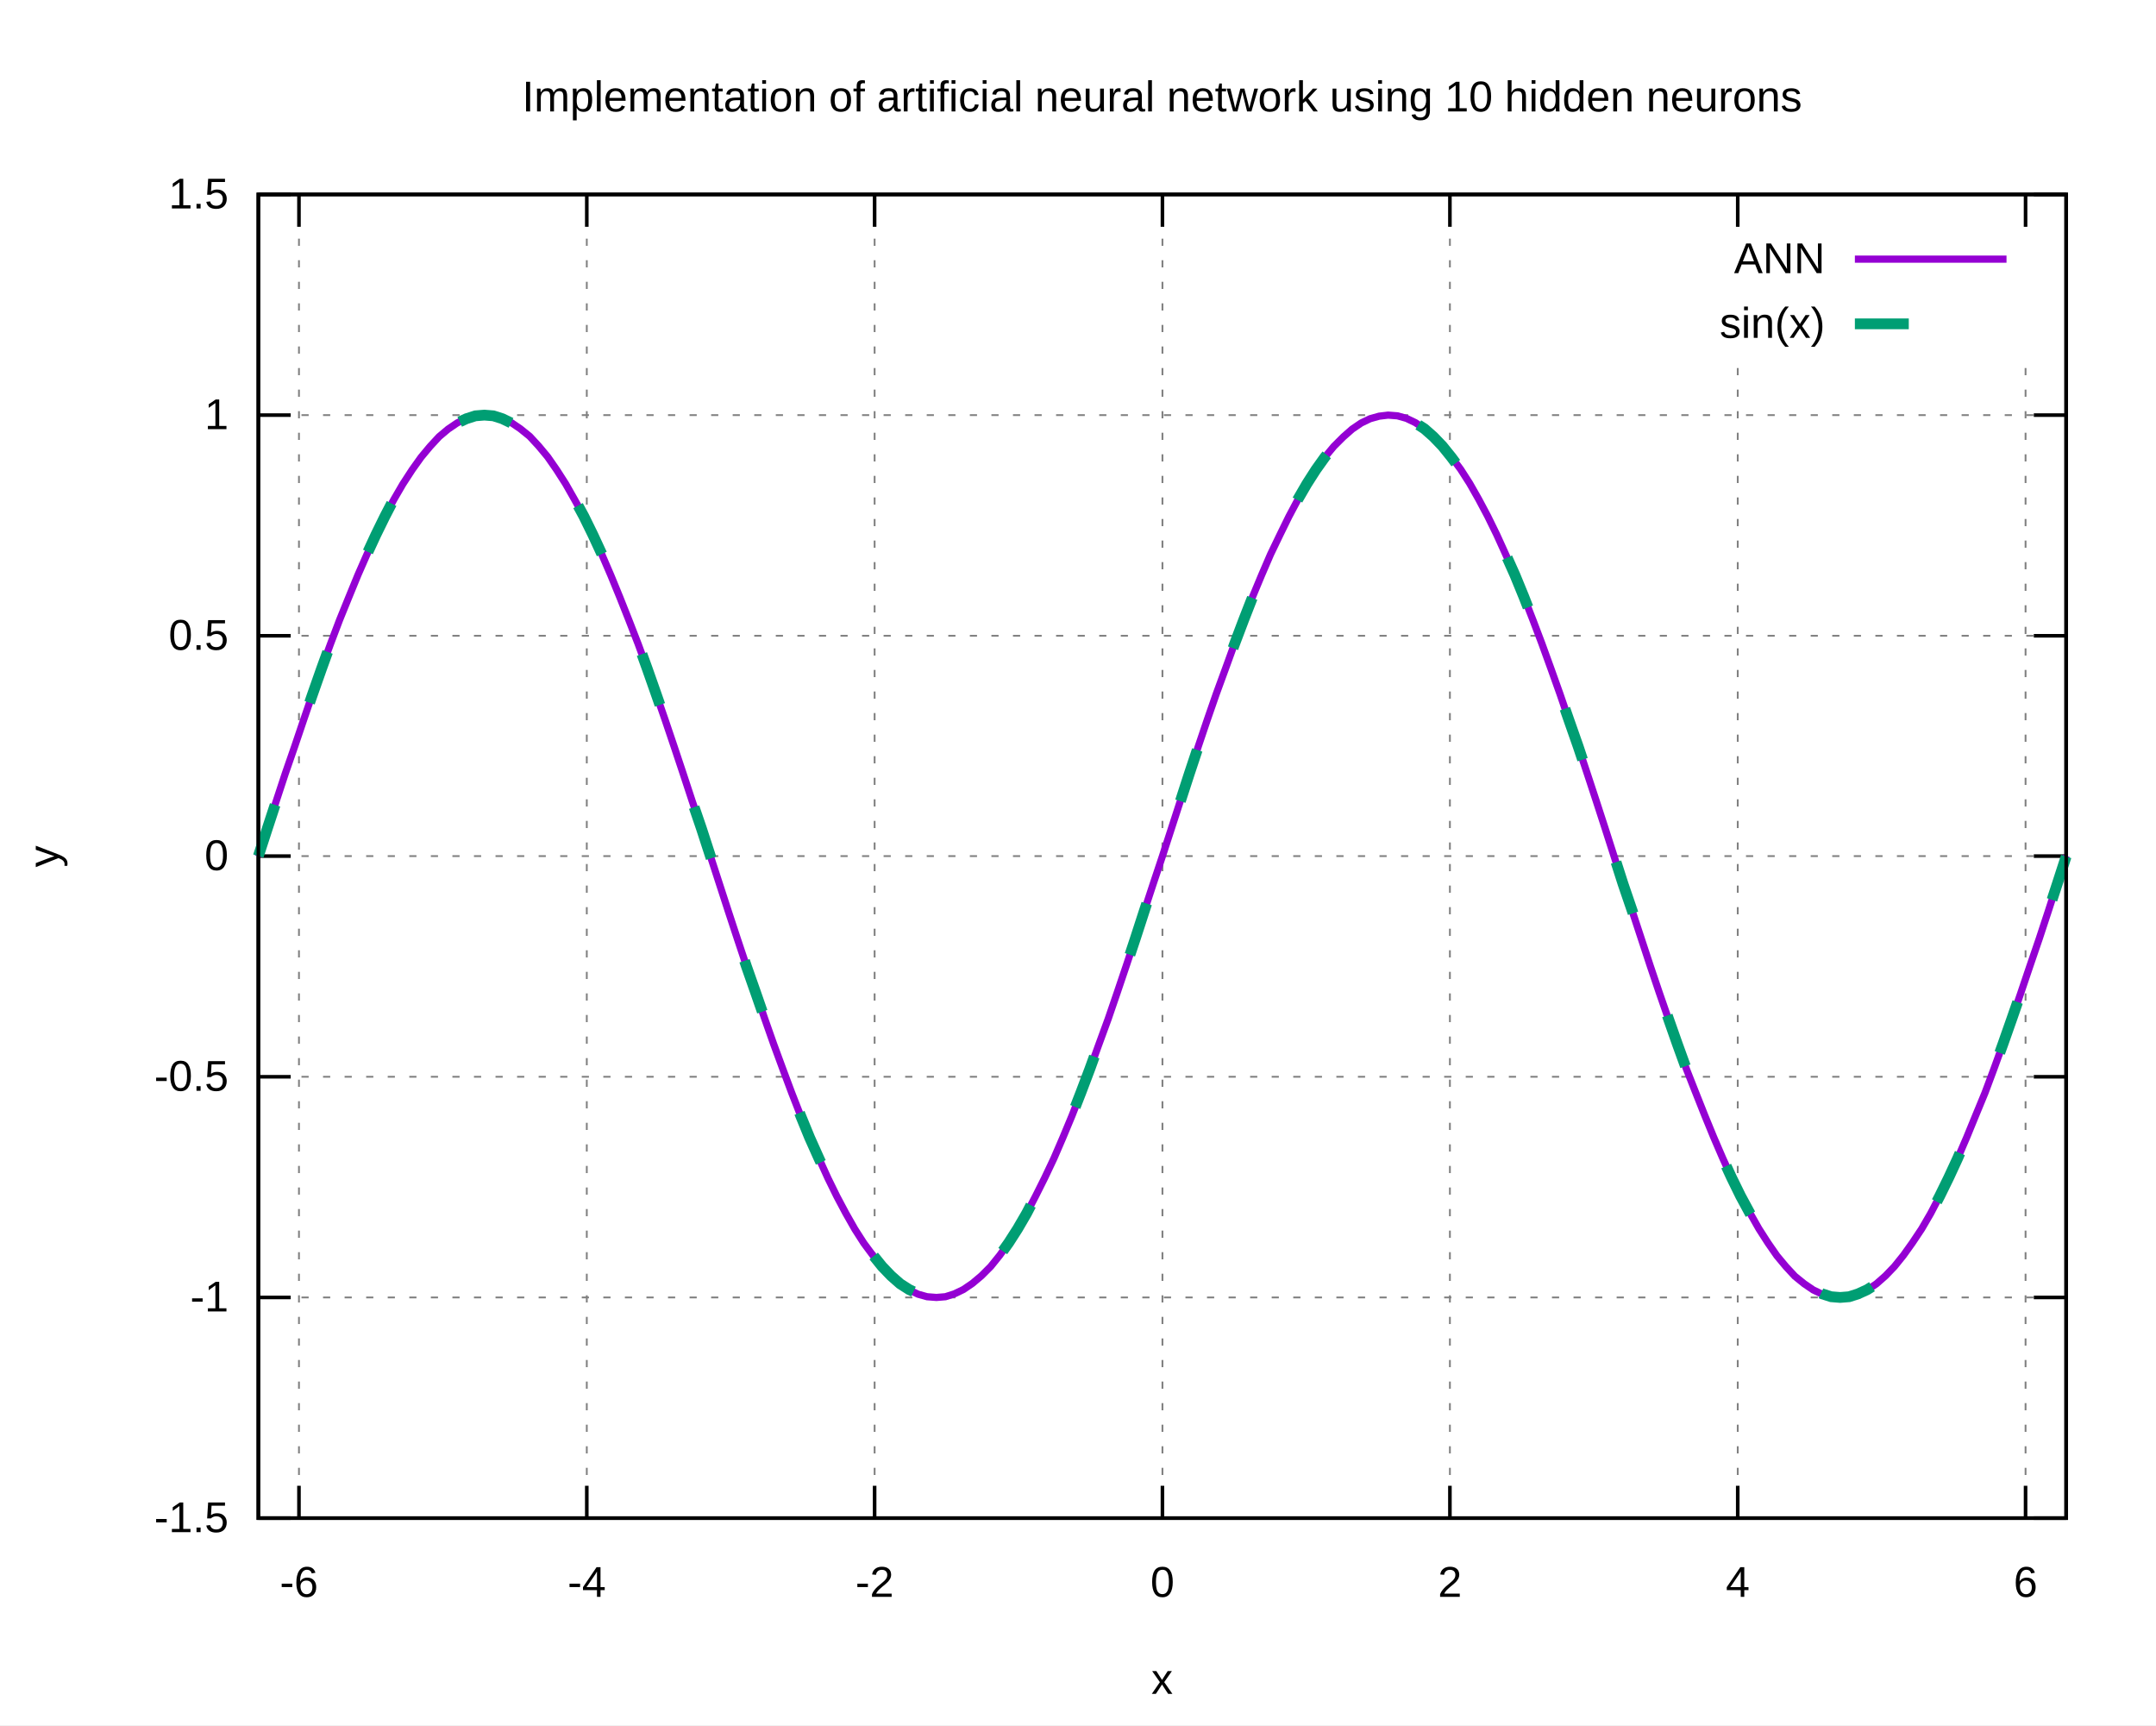
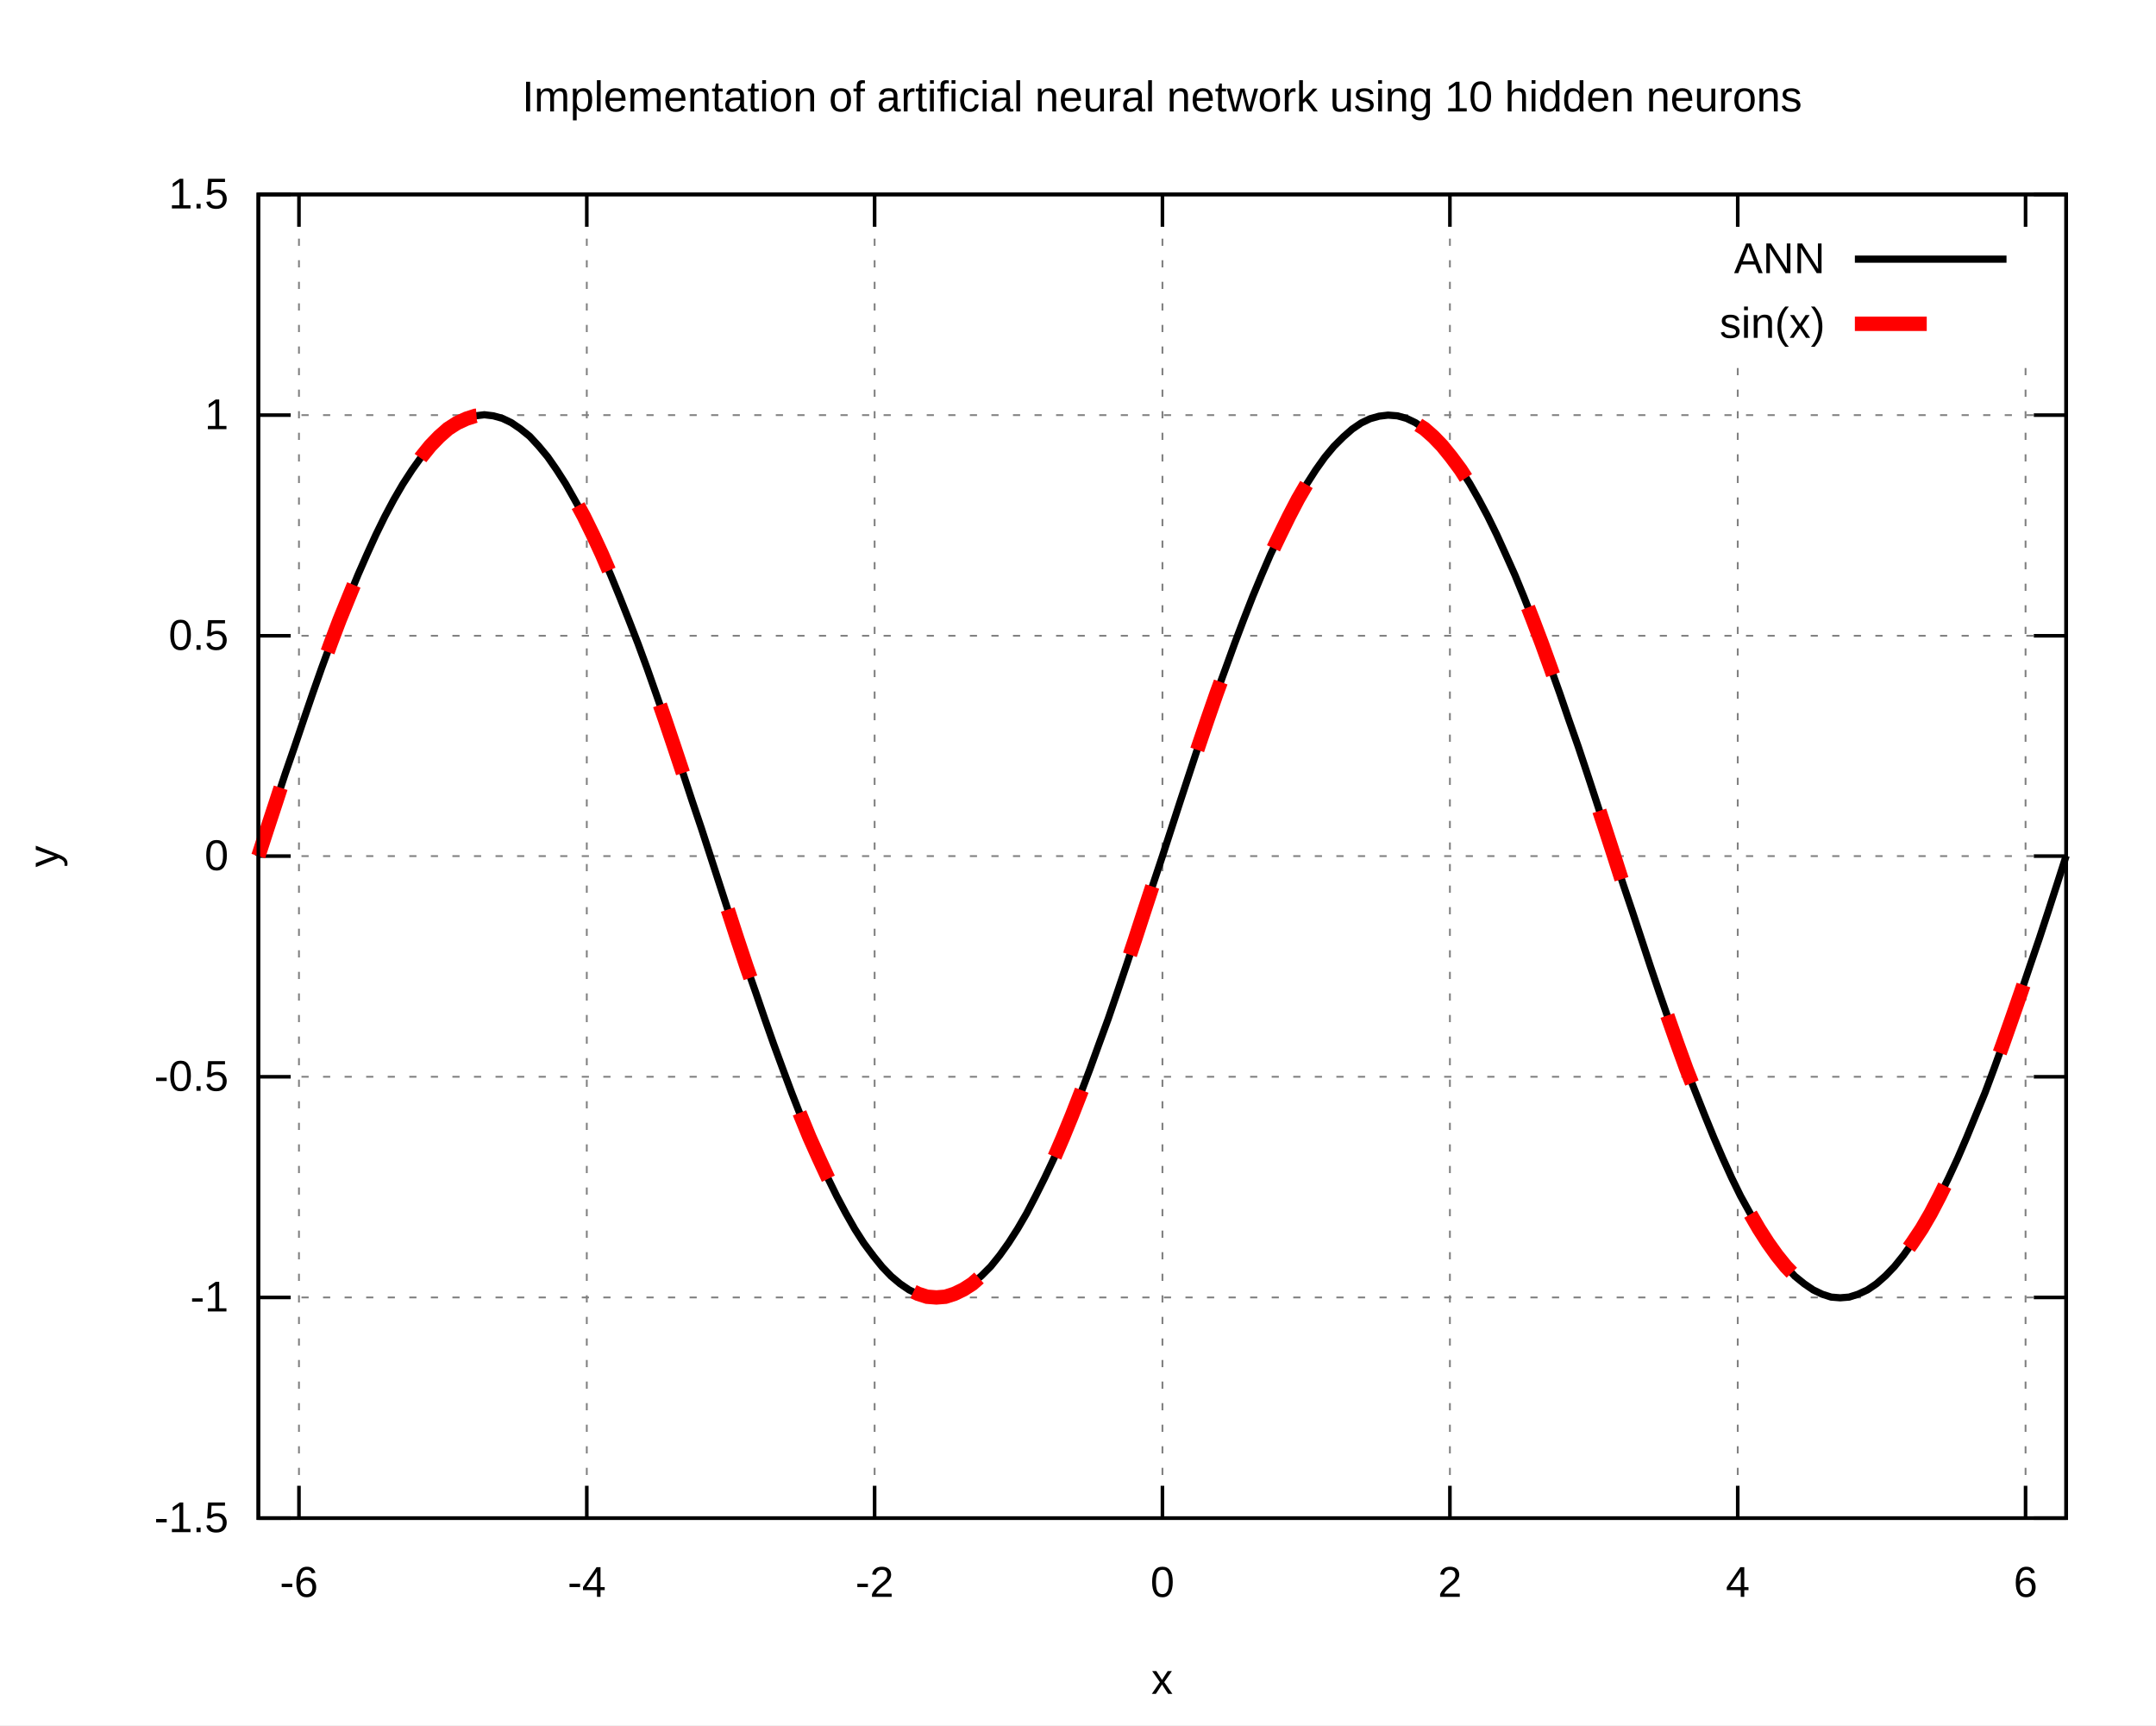
<svg xmlns="http://www.w3.org/2000/svg" xmlns:xlink="http://www.w3.org/1999/xlink" width="600" height="480" viewBox="0 0 600 480">
  <g id="gnuplot_canvas">
    <rect x="0" y="0" width="600" height="480" fill="#ffffff" />
    <defs>
      <circle id="gpDot" r="0.5" stroke-width="0.5" />
      <path id="gpPt0" stroke-width="0.222" stroke="currentColor" d="M-1,0 h2 M0,-1 v2" />
      <path id="gpPt1" stroke-width="0.222" stroke="currentColor" d="M-1,-1 L1,1 M1,-1 L-1,1" />
      <path id="gpPt2" stroke-width="0.222" stroke="currentColor" d="M-1,0 L1,0 M0,-1 L0,1 M-1,-1 L1,1 M-1,1 L1,-1" />
      <rect id="gpPt3" stroke-width="0.222" stroke="currentColor" x="-1" y="-1" width="2" height="2" />
      <rect id="gpPt4" stroke-width="0.222" stroke="currentColor" fill="currentColor" x="-1" y="-1" width="2" height="2" />
      <circle id="gpPt5" stroke-width="0.222" stroke="currentColor" cx="0" cy="0" r="1" />
      <use xlink:href="#gpPt5" id="gpPt6" fill="currentColor" stroke="none" />
      <path id="gpPt7" stroke-width="0.222" stroke="currentColor" d="M0,-1.33 L-1.33,0.67 L1.33,0.67 z" />
      <use xlink:href="#gpPt7" id="gpPt8" fill="currentColor" stroke="none" />
      <use xlink:href="#gpPt7" id="gpPt9" stroke="currentColor" transform="rotate(180)" />
      <use xlink:href="#gpPt9" id="gpPt10" fill="currentColor" stroke="none" />
      <use xlink:href="#gpPt3" id="gpPt11" stroke="currentColor" transform="rotate(45)" />
      <use xlink:href="#gpPt11" id="gpPt12" fill="currentColor" stroke="none" />
      <path id="gpPt13" stroke-width="0.222" stroke="currentColor" d="M0,1.330 L1.265,0.411 L0.782,-1.067 L-0.782,-1.076 L-1.265,0.411 z" />
      <use xlink:href="#gpPt13" id="gpPt14" fill="currentColor" stroke="none" />
      <filter id="textbox" filterUnits="objectBoundingBox" x="0" y="0" height="1" width="1">
        <feFlood flood-color="#FFFFFF" flood-opacity="1" result="bgnd" />
        <feComposite in="SourceGraphic" in2="bgnd" operator="atop" />
      </filter>
      <filter id="greybox" filterUnits="objectBoundingBox" x="0" y="0" height="1" width="1">
        <feFlood flood-color="lightgrey" flood-opacity="1" result="grey" />
        <feComposite in="SourceGraphic" in2="grey" operator="atop" />
      </filter>
    </defs>
    <g fill="none" color="#FFFFFF" stroke="currentColor" stroke-width="1.00" stroke-linecap="butt" stroke-linejoin="miter">
</g>
    <g fill="none" color="black" stroke="currentColor" stroke-width="1.00" stroke-linecap="butt" stroke-linejoin="miter">
</g>
    <g fill="none" color="black" stroke="black" stroke-width="0.50" stroke-linecap="butt" stroke-linejoin="miter">
</g>
    <g fill="none" color="gray" stroke="currentColor" stroke-width="0.50" stroke-linecap="butt" stroke-linejoin="miter">
      <path stroke="gray" stroke-dasharray="2,4" class="gridline" d="M71.9,422.4 L575.0,422.4  " />
    </g>
    <g fill="none" color="gray" stroke="gray" stroke-width="1.00" stroke-linecap="butt" stroke-linejoin="miter">
</g>
    <g fill="none" color="black" stroke="currentColor" stroke-width="1.00" stroke-linecap="butt" stroke-linejoin="miter">
      <path stroke="black" d="M71.9,422.4 L80.9,422.4 M575.0,422.4 L566.0,422.4  " />
      <g transform="translate(63.6,426.3)" stroke="none" fill="black" font-family="Arial" font-size="12.00" text-anchor="end">
        <text>
          <tspan font-family="Arial">-1.5</tspan>
        </text>
      </g>
    </g>
    <g fill="none" color="black" stroke="currentColor" stroke-width="1.00" stroke-linecap="butt" stroke-linejoin="miter">
</g>
    <g fill="none" color="black" stroke="black" stroke-width="0.50" stroke-linecap="butt" stroke-linejoin="miter">
</g>
    <g fill="none" color="gray" stroke="currentColor" stroke-width="0.50" stroke-linecap="butt" stroke-linejoin="miter">
      <path stroke="gray" stroke-dasharray="2,4" class="gridline" d="M71.9,361.0 L575.0,361.0  " />
    </g>
    <g fill="none" color="gray" stroke="gray" stroke-width="1.00" stroke-linecap="butt" stroke-linejoin="miter">
</g>
    <g fill="none" color="black" stroke="currentColor" stroke-width="1.00" stroke-linecap="butt" stroke-linejoin="miter">
      <path stroke="black" d="M71.9,361.0 L80.9,361.0 M575.0,361.0 L566.0,361.0  " />
      <g transform="translate(63.6,364.9)" stroke="none" fill="black" font-family="Arial" font-size="12.00" text-anchor="end">
        <text>
          <tspan font-family="Arial">-1</tspan>
        </text>
      </g>
    </g>
    <g fill="none" color="black" stroke="currentColor" stroke-width="1.00" stroke-linecap="butt" stroke-linejoin="miter">
</g>
    <g fill="none" color="black" stroke="black" stroke-width="0.50" stroke-linecap="butt" stroke-linejoin="miter">
</g>
    <g fill="none" color="gray" stroke="currentColor" stroke-width="0.50" stroke-linecap="butt" stroke-linejoin="miter">
      <path stroke="gray" stroke-dasharray="2,4" class="gridline" d="M71.9,299.6 L575.0,299.6  " />
    </g>
    <g fill="none" color="gray" stroke="gray" stroke-width="1.00" stroke-linecap="butt" stroke-linejoin="miter">
</g>
    <g fill="none" color="black" stroke="currentColor" stroke-width="1.00" stroke-linecap="butt" stroke-linejoin="miter">
      <path stroke="black" d="M71.9,299.6 L80.9,299.6 M575.0,299.6 L566.0,299.6  " />
      <g transform="translate(63.6,303.5)" stroke="none" fill="black" font-family="Arial" font-size="12.00" text-anchor="end">
        <text>
          <tspan font-family="Arial">-0.5</tspan>
        </text>
      </g>
    </g>
    <g fill="none" color="black" stroke="currentColor" stroke-width="1.00" stroke-linecap="butt" stroke-linejoin="miter">
</g>
    <g fill="none" color="black" stroke="black" stroke-width="0.50" stroke-linecap="butt" stroke-linejoin="miter">
</g>
    <g fill="none" color="gray" stroke="currentColor" stroke-width="0.50" stroke-linecap="butt" stroke-linejoin="miter">
      <path stroke="gray" stroke-dasharray="2,4" class="gridline" d="M71.9,238.2 L575.0,238.2  " />
    </g>
    <g fill="none" color="gray" stroke="gray" stroke-width="1.00" stroke-linecap="butt" stroke-linejoin="miter">
</g>
    <g fill="none" color="black" stroke="currentColor" stroke-width="1.00" stroke-linecap="butt" stroke-linejoin="miter">
      <path stroke="black" d="M71.9,238.2 L80.9,238.2 M575.0,238.2 L566.0,238.2  " />
      <g transform="translate(63.6,242.1)" stroke="none" fill="black" font-family="Arial" font-size="12.00" text-anchor="end">
        <text>
          <tspan font-family="Arial"> 0</tspan>
        </text>
      </g>
    </g>
    <g fill="none" color="black" stroke="currentColor" stroke-width="1.00" stroke-linecap="butt" stroke-linejoin="miter">
</g>
    <g fill="none" color="black" stroke="black" stroke-width="0.50" stroke-linecap="butt" stroke-linejoin="miter">
</g>
    <g fill="none" color="gray" stroke="currentColor" stroke-width="0.50" stroke-linecap="butt" stroke-linejoin="miter">
      <path stroke="gray" stroke-dasharray="2,4" class="gridline" d="M71.9,176.9 L575.0,176.9  " />
    </g>
    <g fill="none" color="gray" stroke="gray" stroke-width="1.00" stroke-linecap="butt" stroke-linejoin="miter">
</g>
    <g fill="none" color="black" stroke="currentColor" stroke-width="1.00" stroke-linecap="butt" stroke-linejoin="miter">
      <path stroke="black" d="M71.9,176.9 L80.9,176.9 M575.0,176.9 L566.0,176.9  " />
      <g transform="translate(63.6,180.8)" stroke="none" fill="black" font-family="Arial" font-size="12.00" text-anchor="end">
        <text>
          <tspan font-family="Arial"> 0.5</tspan>
        </text>
      </g>
    </g>
    <g fill="none" color="black" stroke="currentColor" stroke-width="1.00" stroke-linecap="butt" stroke-linejoin="miter">
</g>
    <g fill="none" color="black" stroke="black" stroke-width="0.50" stroke-linecap="butt" stroke-linejoin="miter">
</g>
    <g fill="none" color="gray" stroke="currentColor" stroke-width="0.50" stroke-linecap="butt" stroke-linejoin="miter">
      <path stroke="gray" stroke-dasharray="2,4" class="gridline" d="M71.9,115.5 L575.0,115.5  " />
    </g>
    <g fill="none" color="gray" stroke="gray" stroke-width="1.00" stroke-linecap="butt" stroke-linejoin="miter">
</g>
    <g fill="none" color="black" stroke="currentColor" stroke-width="1.00" stroke-linecap="butt" stroke-linejoin="miter">
      <path stroke="black" d="M71.9,115.5 L80.9,115.5 M575.0,115.5 L566.0,115.5  " />
      <g transform="translate(63.6,119.4)" stroke="none" fill="black" font-family="Arial" font-size="12.00" text-anchor="end">
        <text>
          <tspan font-family="Arial"> 1</tspan>
        </text>
      </g>
    </g>
    <g fill="none" color="black" stroke="currentColor" stroke-width="1.00" stroke-linecap="butt" stroke-linejoin="miter">
</g>
    <g fill="none" color="black" stroke="black" stroke-width="0.50" stroke-linecap="butt" stroke-linejoin="miter">
</g>
    <g fill="none" color="gray" stroke="currentColor" stroke-width="0.50" stroke-linecap="butt" stroke-linejoin="miter">
      <path stroke="gray" stroke-dasharray="2,4" class="gridline" d="M71.9,54.1 L575.0,54.1  " />
    </g>
    <g fill="none" color="gray" stroke="gray" stroke-width="1.00" stroke-linecap="butt" stroke-linejoin="miter">
</g>
    <g fill="none" color="black" stroke="currentColor" stroke-width="1.00" stroke-linecap="butt" stroke-linejoin="miter">
      <path stroke="black" d="M71.9,54.1 L80.9,54.1 M575.0,54.1 L566.0,54.1  " />
      <g transform="translate(63.6,58.0)" stroke="none" fill="black" font-family="Arial" font-size="12.00" text-anchor="end">
        <text>
          <tspan font-family="Arial"> 1.5</tspan>
        </text>
      </g>
    </g>
    <g fill="none" color="black" stroke="currentColor" stroke-width="1.00" stroke-linecap="butt" stroke-linejoin="miter">
</g>
    <g fill="none" color="black" stroke="black" stroke-width="0.50" stroke-linecap="butt" stroke-linejoin="miter">
</g>
    <g fill="none" color="gray" stroke="currentColor" stroke-width="0.50" stroke-linecap="butt" stroke-linejoin="miter">
      <path stroke="gray" stroke-dasharray="2,4" class="gridline" d="M83.2,422.4 L83.2,54.1  " />
    </g>
    <g fill="none" color="gray" stroke="gray" stroke-width="1.00" stroke-linecap="butt" stroke-linejoin="miter">
</g>
    <g fill="none" color="black" stroke="currentColor" stroke-width="1.00" stroke-linecap="butt" stroke-linejoin="miter">
      <path stroke="black" d="M83.2,422.4 L83.2,413.4 M83.2,54.1 L83.2,63.1  " />
      <g transform="translate(83.2,444.3)" stroke="none" fill="black" font-family="Arial" font-size="12.00" text-anchor="middle">
        <text>
          <tspan font-family="Arial">-6</tspan>
        </text>
      </g>
    </g>
    <g fill="none" color="black" stroke="currentColor" stroke-width="1.00" stroke-linecap="butt" stroke-linejoin="miter">
</g>
    <g fill="none" color="black" stroke="black" stroke-width="0.50" stroke-linecap="butt" stroke-linejoin="miter">
</g>
    <g fill="none" color="gray" stroke="currentColor" stroke-width="0.50" stroke-linecap="butt" stroke-linejoin="miter">
      <path stroke="gray" stroke-dasharray="2,4" class="gridline" d="M163.3,422.4 L163.3,54.1  " />
    </g>
    <g fill="none" color="gray" stroke="gray" stroke-width="1.00" stroke-linecap="butt" stroke-linejoin="miter">
</g>
    <g fill="none" color="black" stroke="currentColor" stroke-width="1.00" stroke-linecap="butt" stroke-linejoin="miter">
      <path stroke="black" d="M163.3,422.4 L163.3,413.4 M163.3,54.1 L163.3,63.1  " />
      <g transform="translate(163.3,444.3)" stroke="none" fill="black" font-family="Arial" font-size="12.00" text-anchor="middle">
        <text>
          <tspan font-family="Arial">-4</tspan>
        </text>
      </g>
    </g>
    <g fill="none" color="black" stroke="currentColor" stroke-width="1.00" stroke-linecap="butt" stroke-linejoin="miter">
</g>
    <g fill="none" color="black" stroke="black" stroke-width="0.50" stroke-linecap="butt" stroke-linejoin="miter">
</g>
    <g fill="none" color="gray" stroke="currentColor" stroke-width="0.50" stroke-linecap="butt" stroke-linejoin="miter">
      <path stroke="gray" stroke-dasharray="2,4" class="gridline" d="M243.4,422.4 L243.4,54.1  " />
    </g>
    <g fill="none" color="gray" stroke="gray" stroke-width="1.00" stroke-linecap="butt" stroke-linejoin="miter">
</g>
    <g fill="none" color="black" stroke="currentColor" stroke-width="1.00" stroke-linecap="butt" stroke-linejoin="miter">
      <path stroke="black" d="M243.4,422.4 L243.4,413.4 M243.4,54.1 L243.4,63.1  " />
      <g transform="translate(243.4,444.3)" stroke="none" fill="black" font-family="Arial" font-size="12.00" text-anchor="middle">
        <text>
          <tspan font-family="Arial">-2</tspan>
        </text>
      </g>
    </g>
    <g fill="none" color="black" stroke="currentColor" stroke-width="1.00" stroke-linecap="butt" stroke-linejoin="miter">
</g>
    <g fill="none" color="black" stroke="black" stroke-width="0.50" stroke-linecap="butt" stroke-linejoin="miter">
</g>
    <g fill="none" color="gray" stroke="currentColor" stroke-width="0.50" stroke-linecap="butt" stroke-linejoin="miter">
      <path stroke="gray" stroke-dasharray="2,4" class="gridline" d="M323.5,422.4 L323.5,54.1  " />
    </g>
    <g fill="none" color="gray" stroke="gray" stroke-width="1.00" stroke-linecap="butt" stroke-linejoin="miter">
</g>
    <g fill="none" color="black" stroke="currentColor" stroke-width="1.00" stroke-linecap="butt" stroke-linejoin="miter">
      <path stroke="black" d="M323.5,422.4 L323.5,413.4 M323.5,54.1 L323.5,63.1  " />
      <g transform="translate(323.5,444.3)" stroke="none" fill="black" font-family="Arial" font-size="12.00" text-anchor="middle">
        <text>
          <tspan font-family="Arial"> 0</tspan>
        </text>
      </g>
    </g>
    <g fill="none" color="black" stroke="currentColor" stroke-width="1.00" stroke-linecap="butt" stroke-linejoin="miter">
</g>
    <g fill="none" color="black" stroke="black" stroke-width="0.50" stroke-linecap="butt" stroke-linejoin="miter">
</g>
    <g fill="none" color="gray" stroke="currentColor" stroke-width="0.50" stroke-linecap="butt" stroke-linejoin="miter">
      <path stroke="gray" stroke-dasharray="2,4" class="gridline" d="M403.5,422.4 L403.5,54.1  " />
    </g>
    <g fill="none" color="gray" stroke="gray" stroke-width="1.00" stroke-linecap="butt" stroke-linejoin="miter">
</g>
    <g fill="none" color="black" stroke="currentColor" stroke-width="1.00" stroke-linecap="butt" stroke-linejoin="miter">
      <path stroke="black" d="M403.5,422.4 L403.5,413.4 M403.5,54.1 L403.5,63.1  " />
      <g transform="translate(403.5,444.3)" stroke="none" fill="black" font-family="Arial" font-size="12.00" text-anchor="middle">
        <text>
          <tspan font-family="Arial"> 2</tspan>
        </text>
      </g>
    </g>
    <g fill="none" color="black" stroke="currentColor" stroke-width="1.00" stroke-linecap="butt" stroke-linejoin="miter">
</g>
    <g fill="none" color="black" stroke="black" stroke-width="0.50" stroke-linecap="butt" stroke-linejoin="miter">
</g>
    <g fill="none" color="gray" stroke="currentColor" stroke-width="0.50" stroke-linecap="butt" stroke-linejoin="miter">
      <path stroke="gray" stroke-dasharray="2,4" class="gridline" d="M483.6,422.4 L483.6,99.1 M483.6,63.1 L483.6,54.1  " />
    </g>
    <g fill="none" color="gray" stroke="gray" stroke-width="1.00" stroke-linecap="butt" stroke-linejoin="miter">
</g>
    <g fill="none" color="black" stroke="currentColor" stroke-width="1.00" stroke-linecap="butt" stroke-linejoin="miter">
      <path stroke="black" d="M483.6,422.4 L483.6,413.4 M483.6,54.1 L483.6,63.1  " />
      <g transform="translate(483.6,444.3)" stroke="none" fill="black" font-family="Arial" font-size="12.00" text-anchor="middle">
        <text>
          <tspan font-family="Arial"> 4</tspan>
        </text>
      </g>
    </g>
    <g fill="none" color="black" stroke="currentColor" stroke-width="1.00" stroke-linecap="butt" stroke-linejoin="miter">
</g>
    <g fill="none" color="black" stroke="black" stroke-width="0.50" stroke-linecap="butt" stroke-linejoin="miter">
</g>
    <g fill="none" color="gray" stroke="currentColor" stroke-width="0.50" stroke-linecap="butt" stroke-linejoin="miter">
      <path stroke="gray" stroke-dasharray="2,4" class="gridline" d="M563.7,422.4 L563.7,99.1 M563.7,63.1 L563.7,54.1  " />
    </g>
    <g fill="none" color="gray" stroke="gray" stroke-width="1.00" stroke-linecap="butt" stroke-linejoin="miter">
</g>
    <g fill="none" color="black" stroke="currentColor" stroke-width="1.00" stroke-linecap="butt" stroke-linejoin="miter">
      <path stroke="black" d="M563.7,422.4 L563.7,413.4 M563.7,54.1 L563.7,63.1  " />
      <g transform="translate(563.7,444.3)" stroke="none" fill="black" font-family="Arial" font-size="12.00" text-anchor="middle">
        <text>
          <tspan font-family="Arial"> 6</tspan>
        </text>
      </g>
    </g>
    <g fill="none" color="black" stroke="currentColor" stroke-width="1.00" stroke-linecap="butt" stroke-linejoin="miter">
</g>
    <g fill="none" color="black" stroke="currentColor" stroke-width="1.00" stroke-linecap="butt" stroke-linejoin="miter">
      <path stroke="black" d="M71.9,54.1 L71.9,422.4 L575.0,422.4 L575.0,54.1 L71.9,54.1 Z  " />
    </g>
    <g fill="none" color="black" stroke="currentColor" stroke-width="1.00" stroke-linecap="butt" stroke-linejoin="miter">
      <g transform="translate(16.3,238.3) rotate(270)" stroke="none" fill="black" font-family="Arial" font-size="12.00" text-anchor="middle">
        <text>
          <tspan font-family="Arial">y</tspan>
        </text>
      </g>
    </g>
    <g fill="none" color="black" stroke="currentColor" stroke-width="1.00" stroke-linecap="butt" stroke-linejoin="miter">
      <g transform="translate(323.4,471.3)" stroke="none" fill="black" font-family="Arial" font-size="12.00" text-anchor="middle">
        <text>
          <tspan font-family="Arial">x</tspan>
        </text>
      </g>
    </g>
    <g fill="none" color="black" stroke="currentColor" stroke-width="1.00" stroke-linecap="butt" stroke-linejoin="miter">
      <g transform="translate(323.4,31.0)" stroke="none" fill="black" font-family="Arial" font-size="12.00" text-anchor="middle">
        <text>
          <tspan font-family="Arial">Implementation of artificial neural network using 10 hidden neurons</tspan>
        </text>
      </g>
    </g>
    <g id="gnuplot_plot_1">
      <g fill="none" color="#FFFFFF" stroke="black" stroke-width="2.00" stroke-linecap="butt" stroke-linejoin="miter">
</g>
      <g fill="none" color="black" stroke="currentColor" stroke-width="2.00" stroke-linecap="butt" stroke-linejoin="miter">
        <g transform="translate(507.9,76.0)" stroke="none" fill="black" font-family="Arial" font-size="12.00" text-anchor="end">
          <text>
            <tspan font-family="Arial">ANN</tspan>
          </text>
        </g>
      </g>
      <g fill="none" color="black" stroke="currentColor" stroke-width="2.00" stroke-linecap="butt" stroke-linejoin="miter">
-         <path stroke="rgb(148,   0, 211)" d="M516.2,72.1 L558.4,72.1 M71.9,238.3 L74.4,230.5 L76.9,222.8 L79.4,215.2 L82.0,207.7 L84.5,200.3   L87.0,193.0 L89.5,185.9 L92.0,179.1 L94.5,172.5 L97.1,166.1 L99.6,160.0 L102.1,154.3 L104.6,148.8   L107.1,143.7 L109.6,139.0 L112.1,134.7 L114.7,130.7 L117.2,127.2 L119.7,124.2 L122.2,121.5 L124.7,119.4   L127.2,117.7 L129.8,116.4 L132.3,115.7 L134.8,115.4 L137.3,115.7 L139.8,116.4 L142.3,117.6 L144.8,119.3   L147.4,121.4 L149.9,124.1 L152.4,127.1 L154.9,130.7 L157.4,134.6 L159.9,139.0 L162.5,143.7 L165.0,148.8   L167.5,154.3 L170.0,160.1 L172.5,166.2 L175.0,172.5 L177.6,179.2 L180.1,186.0 L182.6,193.1 L185.1,200.3   L187.6,207.7 L190.1,215.2 L192.6,222.8 L195.2,230.5 L197.7,238.2 L200.2,245.9 L202.7,253.6 L205.2,261.2   L207.7,268.7 L210.3,276.1 L212.8,283.4 L215.3,290.5 L217.8,297.3 L220.3,304.0 L222.8,310.4 L225.3,316.5   L227.9,322.3 L230.4,327.8 L232.9,332.9 L235.4,337.6 L237.9,342.0 L240.4,345.9 L243.0,349.4 L245.5,352.5   L248.0,355.1 L250.5,357.2 L253.0,358.9 L255.5,360.1 L258.0,360.8 L260.6,361.0 L263.1,360.8 L265.6,360.0   L268.1,358.8 L270.6,357.1 L273.1,355.0 L275.7,352.4 L278.2,349.3 L280.7,345.8 L283.2,341.9 L285.7,337.6   L288.2,332.8 L290.7,327.8 L293.3,322.3 L295.8,316.5 L298.3,310.5 L300.8,304.1 L303.3,297.5 L305.8,290.6   L308.4,283.5 L310.9,276.2 L313.4,268.8 L315.9,261.3 L318.4,253.6 L320.9,246.0 L323.5,238.2 L326.0,230.5   L328.5,222.8 L331.0,215.2 L333.5,207.6 L336.0,200.2 L338.5,193.0 L341.1,185.9 L343.6,179.0 L346.1,172.4   L348.6,166.0 L351.1,160.0 L353.6,154.2 L356.2,148.8 L358.7,143.7 L361.2,139.0 L363.7,134.6 L366.2,130.7   L368.7,127.2 L371.2,124.2 L373.8,121.6 L376.3,119.4 L378.8,117.7 L381.3,116.5 L383.8,115.8 L386.3,115.5   L388.9,115.7 L391.4,116.4 L393.9,117.6 L396.4,119.3 L398.9,121.4 L401.4,124.0 L403.9,127.1 L406.5,130.6   L409.0,134.5 L411.5,138.9 L414.0,143.6 L416.5,148.7 L419.0,154.2 L421.6,160.0 L424.1,166.1 L426.6,172.5   L429.1,179.1 L431.6,186.0 L434.1,193.0 L436.6,200.3 L439.2,207.7 L441.7,215.2 L444.2,222.8 L446.7,230.5   L449.2,238.3 L451.7,246.0 L454.3,253.7 L456.8,261.3 L459.3,268.9 L461.8,276.3 L464.3,283.5 L466.8,290.5   L469.3,297.4 L471.9,304.0 L474.4,310.3 L476.9,316.4 L479.4,322.2 L481.9,327.7 L484.4,332.8 L487.0,337.5   L489.5,341.9 L492.0,345.8 L494.5,349.4 L497.0,352.4 L499.5,355.1 L502.1,357.2 L504.6,358.9 L507.1,360.1   L509.6,360.9 L512.1,361.1 L514.6,360.9 L517.1,360.1 L519.7,358.9 L522.2,357.2 L524.7,355.0 L527.2,352.4   L529.7,349.3 L532.2,345.8 L534.8,341.9 L537.3,337.6 L539.8,332.8 L542.3,327.7 L544.8,322.3 L547.3,316.5   L549.8,310.4 L552.4,304.1 L554.9,297.4 L557.4,290.5 L559.9,283.5 L562.4,276.2 L564.9,268.8 L567.5,261.2   L570.0,253.6 L572.5,245.9 L575.0,238.1  " />
+         <path stroke="rgb(  0,   0,   0)" d="M516.2,72.1 L558.4,72.1 M71.9,238.3 L74.4,230.5 L76.9,222.8 L79.4,215.2 L82.0,207.7 L84.5,200.3   L87.0,193.0 L89.5,185.9 L92.0,179.1 L94.5,172.5 L97.1,166.1 L99.6,160.0 L102.1,154.3 L104.6,148.8   L107.1,143.7 L109.6,139.0 L112.1,134.7 L114.7,130.7 L117.2,127.2 L119.7,124.2 L122.2,121.5 L124.7,119.4   L127.2,117.7 L129.8,116.4 L132.3,115.7 L134.8,115.4 L137.3,115.7 L139.8,116.4 L142.3,117.6 L144.8,119.3   L147.4,121.4 L149.9,124.1 L152.4,127.1 L154.9,130.7 L157.4,134.6 L159.9,139.0 L162.5,143.7 L165.0,148.8   L167.5,154.3 L170.0,160.1 L172.5,166.2 L175.0,172.5 L177.6,179.2 L180.1,186.0 L182.6,193.1 L185.1,200.3   L187.6,207.7 L190.1,215.2 L192.6,222.8 L195.2,230.5 L197.7,238.2 L200.2,245.9 L202.7,253.6 L205.2,261.2   L207.7,268.7 L210.3,276.1 L212.8,283.4 L215.3,290.5 L217.8,297.3 L220.3,304.0 L222.8,310.4 L225.3,316.5   L227.9,322.3 L230.4,327.8 L232.9,332.9 L235.4,337.6 L237.9,342.0 L240.4,345.9 L243.0,349.4 L245.5,352.5   L248.0,355.1 L250.5,357.2 L253.0,358.9 L255.5,360.1 L258.0,360.8 L260.6,361.0 L263.1,360.8 L265.6,360.0   L268.1,358.8 L270.6,357.1 L273.1,355.0 L275.7,352.4 L278.2,349.3 L280.7,345.8 L283.2,341.9 L285.7,337.6   L288.2,332.8 L290.7,327.8 L293.3,322.3 L295.8,316.5 L298.3,310.5 L300.8,304.1 L303.3,297.5 L305.8,290.6   L308.4,283.5 L310.9,276.2 L313.4,268.8 L315.9,261.3 L318.4,253.6 L320.9,246.0 L323.5,238.2 L326.0,230.5   L328.5,222.8 L331.0,215.2 L333.5,207.6 L336.0,200.2 L338.5,193.0 L341.1,185.9 L343.6,179.0 L346.1,172.4   L348.6,166.0 L351.1,160.0 L353.6,154.2 L356.2,148.8 L358.7,143.7 L361.2,139.0 L363.7,134.6 L366.2,130.7   L368.7,127.2 L371.2,124.2 L373.8,121.6 L376.3,119.4 L378.8,117.7 L381.3,116.5 L383.8,115.8 L386.3,115.5   L388.9,115.7 L391.4,116.4 L393.9,117.6 L396.4,119.3 L398.9,121.4 L401.4,124.0 L403.9,127.1 L406.5,130.6   L409.0,134.5 L411.5,138.9 L414.0,143.6 L416.5,148.7 L419.0,154.2 L421.6,160.0 L424.1,166.1 L426.6,172.5   L429.1,179.1 L431.6,186.0 L434.1,193.0 L436.6,200.3 L439.2,207.7 L441.7,215.2 L444.2,222.8 L446.7,230.5   L449.2,238.3 L451.7,246.0 L454.3,253.7 L456.8,261.3 L459.3,268.9 L461.8,276.3 L464.3,283.5 L466.8,290.5   L469.3,297.4 L471.9,304.0 L474.4,310.3 L476.9,316.4 L479.4,322.2 L481.9,327.7 L484.4,332.8 L487.0,337.5   L489.5,341.9 L492.0,345.8 L494.5,349.4 L497.0,352.4 L499.5,355.1 L502.1,357.2 L504.6,358.9 L507.1,360.1   L509.6,360.9 L512.1,361.1 L514.6,360.9 L517.1,360.1 L519.7,358.9 L522.2,357.2 L524.7,355.0 L527.2,352.4   L529.7,349.3 L532.2,345.8 L534.8,341.9 L537.3,337.6 L539.8,332.8 L542.3,327.7 L544.8,322.3 L547.3,316.5   L549.8,310.4 L552.4,304.1 L554.9,297.4 L557.4,290.5 L559.9,283.5 L562.4,276.2 L564.9,268.8 L567.5,261.2   L570.0,253.6 L572.5,245.9 L575.0,238.1  " />
      </g>
    </g>
    <g id="gnuplot_plot_2">
-       <g fill="none" color="#FFFFFF" stroke="rgb(148,   0, 211)" stroke-width="3.00" stroke-linecap="butt" stroke-linejoin="miter">
- </g>
-       <g fill="none" color="black" stroke="currentColor" stroke-width="3.00" stroke-linecap="butt" stroke-linejoin="miter">
+       <g fill="none" color="#FFFFFF" stroke="rgb(  0,   0,   0)" stroke-width="4.00" stroke-linecap="butt" stroke-linejoin="miter">
+ </g>
+       <g fill="none" color="black" stroke="currentColor" stroke-width="4.00" stroke-linecap="butt" stroke-linejoin="miter">
        <g transform="translate(507.9,94.0)" stroke="none" fill="black" font-family="Arial" font-size="12.00" text-anchor="end">
          <text>
            <tspan font-family="Arial">sin(x)</tspan>
          </text>
        </g>
      </g>
-       <g fill="none" color="black" stroke="currentColor" stroke-width="3.00" stroke-linecap="butt" stroke-linejoin="miter">
-         <path stroke="rgb(  0, 158, 115)" stroke-dasharray="15.0,30.0" d="M516.2,90.1 L558.4,90.1 M71.9,238.2 L74.4,230.5 L76.9,222.9 L79.4,215.2 L82.0,207.7 L84.5,200.3   L87.0,193.1 L89.5,186.0 L92.0,179.1 L94.5,172.5 L97.1,166.1 L99.6,160.0 L102.1,154.2 L104.6,148.8   L107.1,143.7 L109.6,138.9 L112.1,134.6 L114.7,130.7 L117.2,127.2 L119.7,124.1 L122.2,121.5 L124.7,119.3   L127.2,117.7 L129.8,116.5 L132.3,115.7 L134.8,115.5 L137.3,115.7 L139.8,116.5 L142.3,117.7 L144.8,119.3   L147.4,121.5 L149.9,124.1 L152.4,127.2 L154.9,130.7 L157.4,134.6 L159.9,138.9 L162.5,143.7 L165.0,148.8   L167.5,154.2 L170.0,160.0 L172.5,166.1 L175.0,172.5 L177.6,179.1 L180.1,186.0 L182.6,193.1 L185.1,200.3   L187.6,207.7 L190.1,215.2 L192.6,222.9 L195.2,230.5 L197.7,238.2 L200.2,246.0 L202.7,253.6 L205.2,261.3   L207.7,268.8 L210.3,276.2 L212.8,283.4 L215.3,290.5 L217.8,297.4 L220.3,304.0 L222.8,310.4 L225.3,316.5   L227.9,322.3 L230.4,327.7 L232.9,332.8 L235.4,337.6 L237.9,341.9 L240.4,345.8 L243.0,349.3 L245.5,352.4   L248.0,355.0 L250.5,357.2 L253.0,358.8 L255.5,360.0 L258.0,360.8 L260.6,361.0 L263.1,360.8 L265.6,360.0   L268.1,358.8 L270.6,357.2 L273.1,355.0 L275.7,352.4 L278.2,349.3 L280.7,345.8 L283.2,341.9 L285.7,337.6   L288.2,332.8 L290.7,327.7 L293.3,322.3 L295.8,316.5 L298.3,310.4 L300.8,304.0 L303.3,297.4 L305.8,290.5   L308.4,283.4 L310.9,276.2 L313.4,268.8 L315.9,261.3 L318.4,253.6 L320.9,246.0 L323.5,238.2 L326.0,230.5   L328.5,222.9 L331.0,215.2 L333.5,207.7 L336.0,200.3 L338.5,193.1 L341.1,186.0 L343.6,179.1 L346.1,172.5   L348.6,166.1 L351.1,160.0 L353.6,154.2 L356.2,148.8 L358.7,143.7 L361.2,138.9 L363.7,134.6 L366.2,130.7   L368.7,127.2 L371.2,124.1 L373.8,121.5 L376.3,119.3 L378.8,117.7 L381.3,116.5 L383.8,115.7 L386.3,115.5   L388.9,115.7 L391.4,116.5 L393.9,117.7 L396.4,119.3 L398.9,121.5 L401.4,124.1 L403.9,127.2 L406.5,130.7   L409.0,134.6 L411.5,138.9 L414.0,143.7 L416.5,148.8 L419.0,154.2 L421.6,160.0 L424.1,166.1 L426.6,172.5   L429.1,179.1 L431.6,186.0 L434.1,193.1 L436.6,200.3 L439.2,207.7 L441.7,215.2 L444.2,222.9 L446.7,230.5   L449.2,238.2 L451.7,246.0 L454.3,253.6 L456.8,261.3 L459.3,268.8 L461.8,276.2 L464.3,283.4 L466.8,290.5   L469.3,297.4 L471.9,304.0 L474.4,310.4 L476.9,316.5 L479.4,322.3 L481.9,327.7 L484.4,332.8 L487.0,337.6   L489.5,341.9 L492.0,345.8 L494.5,349.3 L497.0,352.4 L499.5,355.0 L502.1,357.2 L504.6,358.8 L507.1,360.0   L509.6,360.8 L512.1,361.0 L514.6,360.8 L517.1,360.0 L519.7,358.8 L522.2,357.2 L524.7,355.0 L527.2,352.4   L529.7,349.3 L532.2,345.8 L534.8,341.9 L537.3,337.6 L539.8,332.8 L542.3,327.7 L544.8,322.3 L547.3,316.5   L549.8,310.4 L552.4,304.0 L554.9,297.4 L557.4,290.5 L559.9,283.4 L562.4,276.2 L564.9,268.8 L567.5,261.3   L570.0,253.6 L572.5,246.0 L575.0,238.3  " />
-       </g>
-     </g>
-     <g fill="none" color="#FFFFFF" stroke="rgb(  0, 158, 115)" stroke-width="2.00" stroke-linecap="butt" stroke-linejoin="miter">
+       <g fill="none" color="black" stroke="currentColor" stroke-width="4.00" stroke-linecap="butt" stroke-linejoin="miter">
+         <path stroke="rgb(255,   0,   0)" stroke-dasharray="20.0,40.0" d="M516.2,90.1 L558.4,90.1 M71.9,238.2 L74.4,230.5 L76.9,222.9 L79.4,215.2 L82.0,207.7 L84.5,200.3   L87.0,193.1 L89.5,186.0 L92.0,179.1 L94.5,172.5 L97.1,166.1 L99.6,160.0 L102.1,154.2 L104.6,148.8   L107.1,143.7 L109.6,138.9 L112.1,134.6 L114.7,130.7 L117.2,127.2 L119.7,124.1 L122.2,121.5 L124.7,119.3   L127.2,117.7 L129.8,116.5 L132.3,115.7 L134.8,115.5 L137.3,115.7 L139.8,116.5 L142.3,117.7 L144.8,119.3   L147.4,121.5 L149.9,124.1 L152.4,127.2 L154.9,130.7 L157.4,134.6 L159.9,138.9 L162.5,143.7 L165.0,148.8   L167.5,154.2 L170.0,160.0 L172.5,166.1 L175.0,172.5 L177.6,179.1 L180.1,186.0 L182.6,193.1 L185.1,200.3   L187.6,207.7 L190.1,215.2 L192.6,222.9 L195.2,230.5 L197.7,238.2 L200.2,246.0 L202.7,253.6 L205.2,261.3   L207.7,268.8 L210.3,276.2 L212.8,283.4 L215.3,290.5 L217.8,297.4 L220.3,304.0 L222.8,310.4 L225.3,316.5   L227.9,322.3 L230.4,327.7 L232.9,332.8 L235.4,337.6 L237.9,341.9 L240.4,345.8 L243.0,349.3 L245.5,352.4   L248.0,355.0 L250.5,357.2 L253.0,358.8 L255.5,360.0 L258.0,360.8 L260.6,361.0 L263.1,360.8 L265.6,360.0   L268.1,358.8 L270.6,357.2 L273.1,355.0 L275.7,352.4 L278.2,349.3 L280.7,345.8 L283.2,341.9 L285.7,337.6   L288.2,332.8 L290.7,327.7 L293.3,322.3 L295.8,316.5 L298.3,310.4 L300.8,304.0 L303.3,297.4 L305.8,290.5   L308.4,283.4 L310.9,276.2 L313.4,268.8 L315.9,261.3 L318.4,253.6 L320.9,246.0 L323.5,238.2 L326.0,230.5   L328.5,222.9 L331.0,215.2 L333.5,207.7 L336.0,200.3 L338.5,193.1 L341.1,186.0 L343.6,179.1 L346.1,172.5   L348.6,166.1 L351.1,160.0 L353.6,154.2 L356.2,148.8 L358.7,143.7 L361.2,138.9 L363.7,134.6 L366.2,130.7   L368.7,127.2 L371.2,124.1 L373.8,121.5 L376.3,119.3 L378.8,117.7 L381.3,116.5 L383.8,115.7 L386.3,115.5   L388.9,115.7 L391.4,116.5 L393.9,117.7 L396.4,119.3 L398.9,121.5 L401.4,124.1 L403.9,127.2 L406.5,130.7   L409.0,134.6 L411.5,138.9 L414.0,143.7 L416.5,148.8 L419.0,154.2 L421.6,160.0 L424.1,166.1 L426.6,172.5   L429.1,179.1 L431.6,186.0 L434.1,193.1 L436.6,200.3 L439.2,207.7 L441.7,215.2 L444.2,222.9 L446.7,230.5   L449.2,238.2 L451.7,246.0 L454.3,253.6 L456.8,261.3 L459.3,268.8 L461.8,276.2 L464.3,283.4 L466.8,290.5   L469.3,297.4 L471.9,304.0 L474.4,310.4 L476.9,316.5 L479.4,322.3 L481.9,327.7 L484.4,332.8 L487.0,337.6   L489.5,341.9 L492.0,345.8 L494.5,349.3 L497.0,352.4 L499.5,355.0 L502.1,357.2 L504.6,358.8 L507.1,360.0   L509.6,360.8 L512.1,361.0 L514.6,360.8 L517.1,360.0 L519.7,358.8 L522.2,357.2 L524.7,355.0 L527.2,352.4   L529.7,349.3 L532.2,345.8 L534.8,341.9 L537.3,337.6 L539.8,332.8 L542.3,327.7 L544.8,322.3 L547.3,316.5   L549.8,310.4 L552.4,304.0 L554.9,297.4 L557.4,290.5 L559.9,283.4 L562.4,276.2 L564.9,268.8 L567.5,261.3   L570.0,253.6 L572.5,246.0 L575.0,238.3  " />
+       </g>
+     </g>
+     <g fill="none" color="#FFFFFF" stroke="rgb(255,   0,   0)" stroke-width="2.00" stroke-linecap="butt" stroke-linejoin="miter">
</g>
    <g fill="none" color="black" stroke="currentColor" stroke-width="2.00" stroke-linecap="butt" stroke-linejoin="miter">
</g>
    <g fill="none" color="black" stroke="black" stroke-width="1.00" stroke-linecap="butt" stroke-linejoin="miter">
</g>
    <g fill="none" color="black" stroke="currentColor" stroke-width="1.00" stroke-linecap="butt" stroke-linejoin="miter">
      <path stroke="black" d="M71.9,54.1 L71.9,422.4 L575.0,422.4 L575.0,54.1 L71.9,54.1 Z  " />
    </g>
    <g fill="none" color="black" stroke="currentColor" stroke-width="1.00" stroke-linecap="butt" stroke-linejoin="miter">
</g>
  </g>
</svg>
